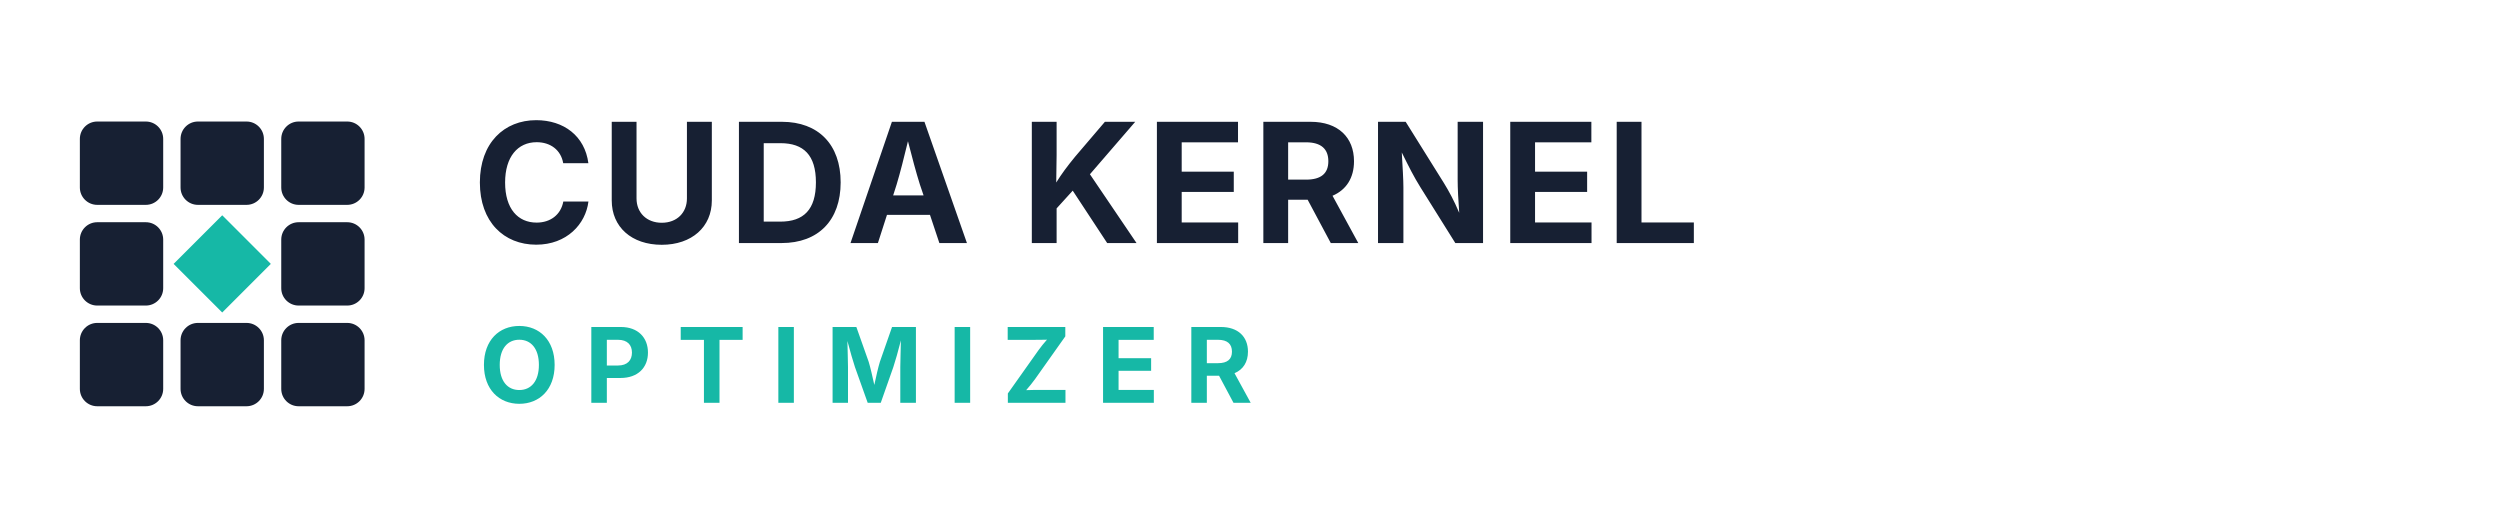
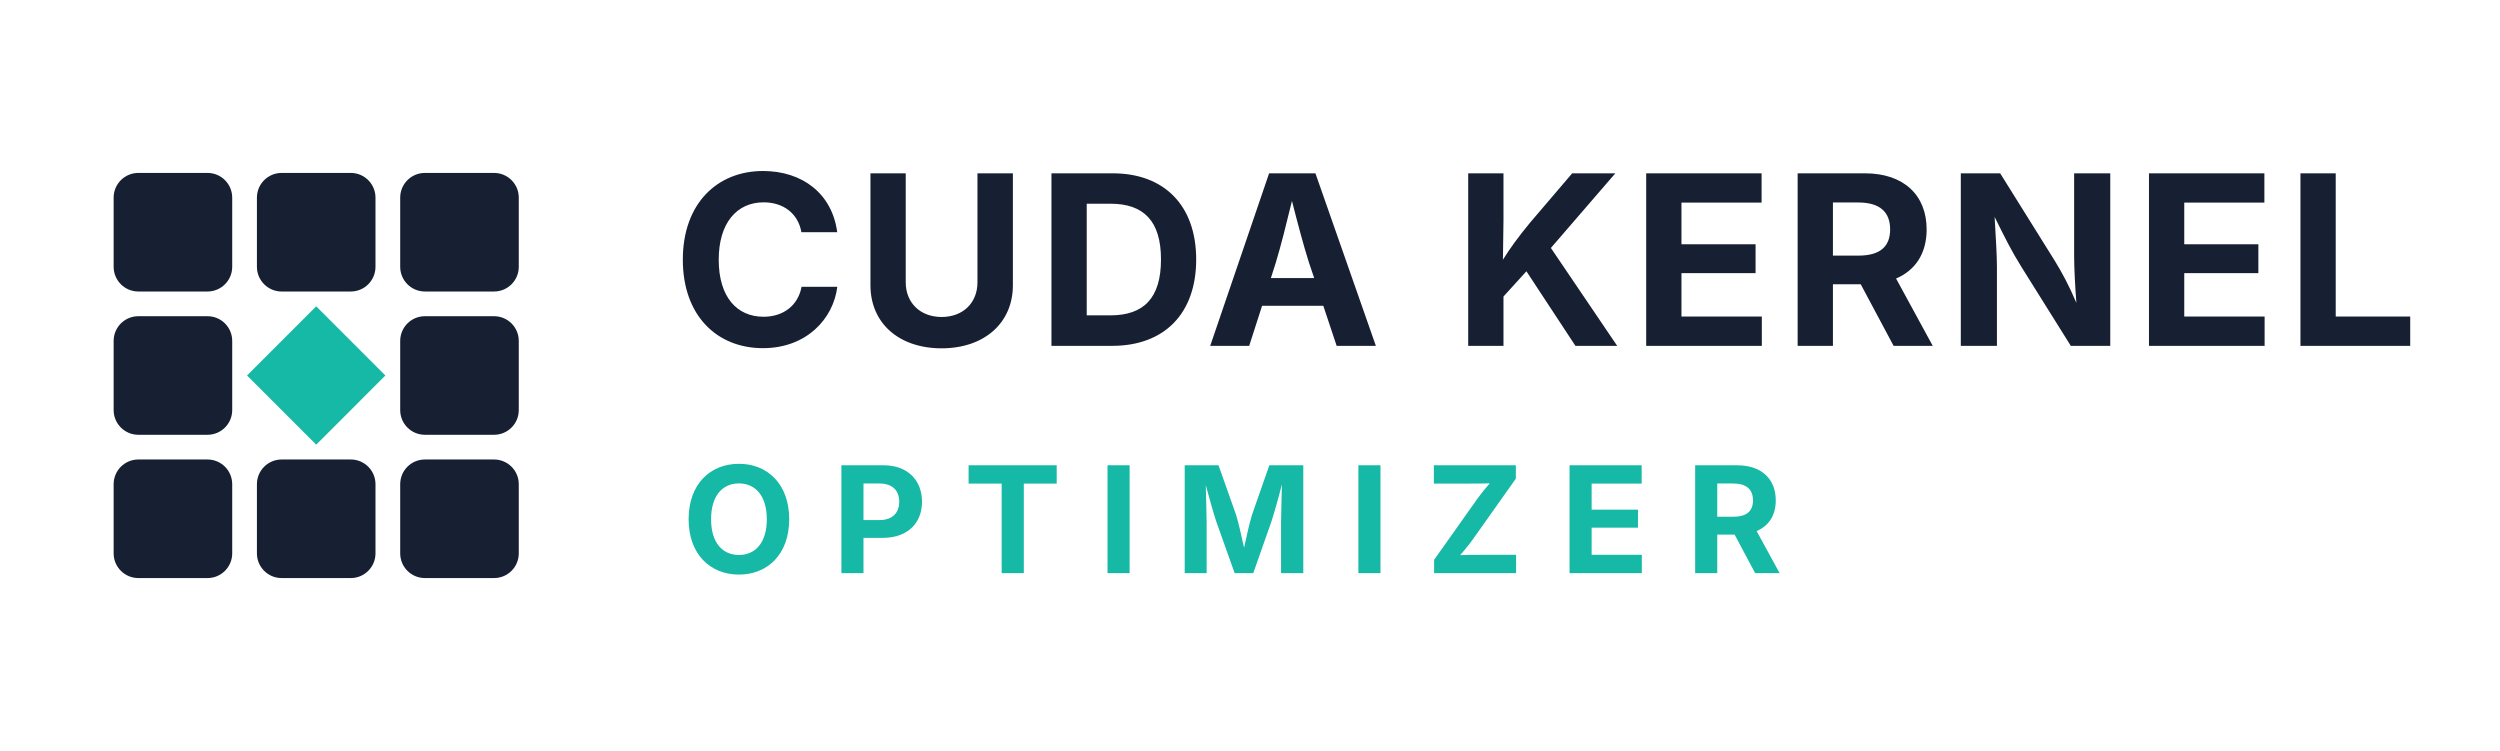
- <svg xmlns="http://www.w3.org/2000/svg" viewBox="0 0 720 152" role="img" aria-labelledby="title">
+ <svg xmlns="http://www.w3.org/2000/svg" viewBox="0 0 506 152" role="img" aria-labelledby="title">
  <g data-role="thread-tile" transform="translate(16 28)">
    <rect x="7" y="7" width="24" height="24" rx="5" fill="#172033" />
    <rect x="36" y="7" width="24" height="24" rx="5" fill="#172033" />
    <rect x="65" y="7" width="24" height="24" rx="5" fill="#172033" />
    <rect x="7" y="36" width="24" height="24" rx="5" fill="#172033" />
    <rect x="65" y="36" width="24" height="24" rx="5" fill="#172033" />
    <rect x="7" y="65" width="24" height="24" rx="5" fill="#172033" />
    <rect x="36" y="65" width="24" height="24" rx="5" fill="#172033" />
    <rect x="65" y="65" width="24" height="24" rx="5" fill="#172033" />
    <path d="M34 48 48 34 62 48 48 62Z" fill="#16B8A6" />
  </g>
  <text x="136" y="70" fill="#172033" font-family="Inter, ui-sans-serif, system-ui, -apple-system, BlinkMacSystemFont, 'Segoe UI', sans-serif" font-size="48" font-weight="750" letter-spacing="1.5">CUDA KERNEL</text>
  <text x="138" y="116" fill="#16B8A6" font-family="Inter, ui-sans-serif, system-ui, -apple-system, BlinkMacSystemFont, 'Segoe UI', sans-serif" font-size="30" font-weight="650" letter-spacing="7.2">OPTIMIZER</text>
</svg>
